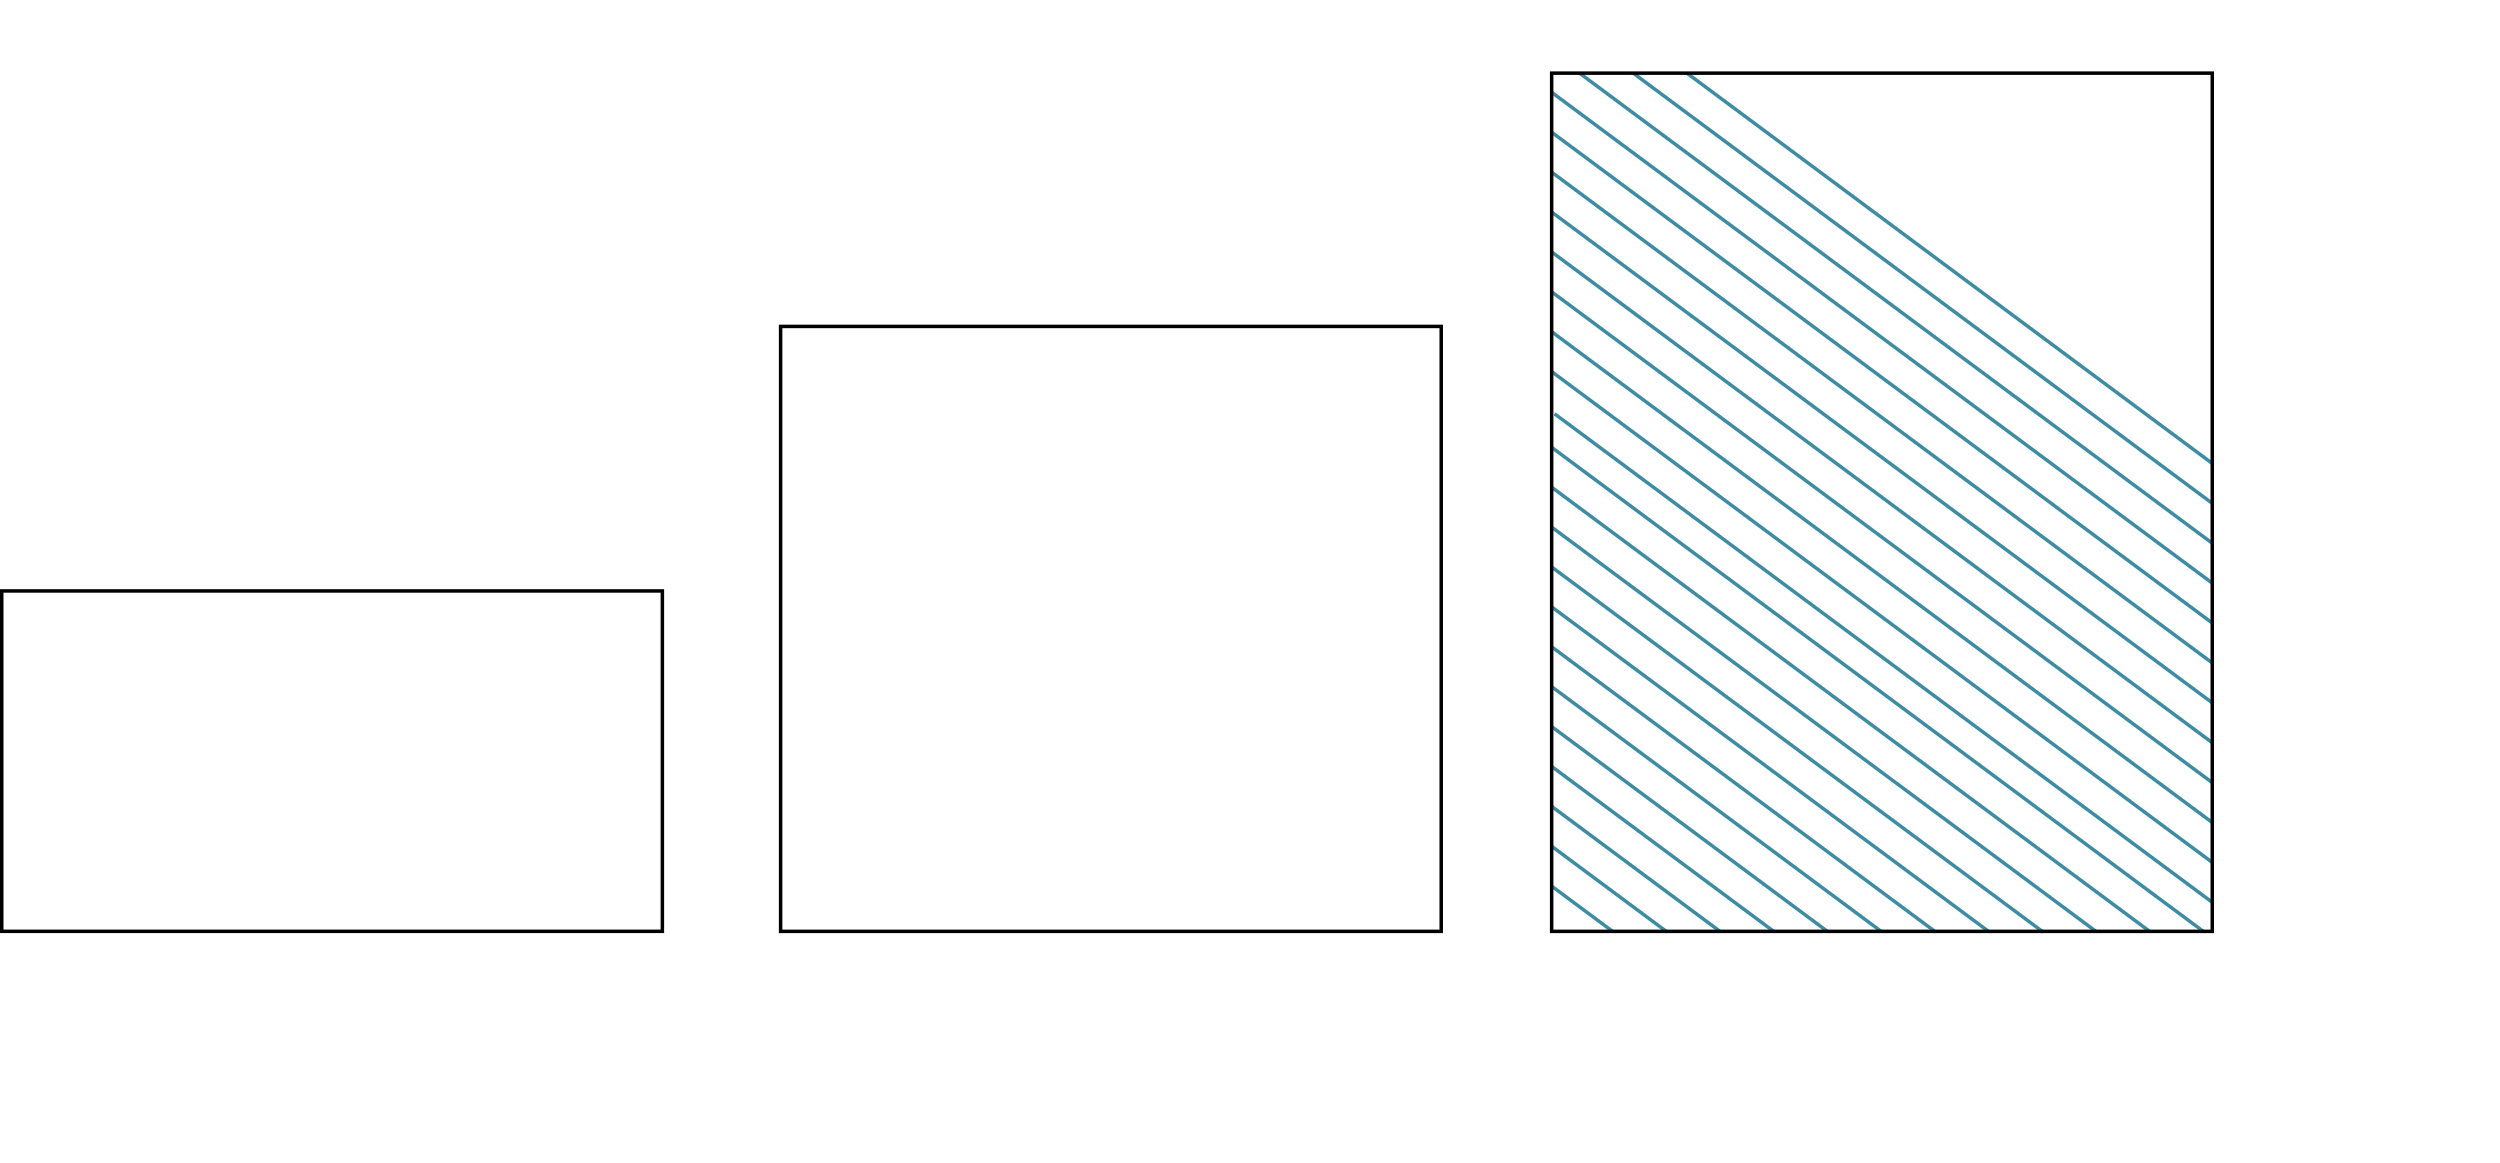
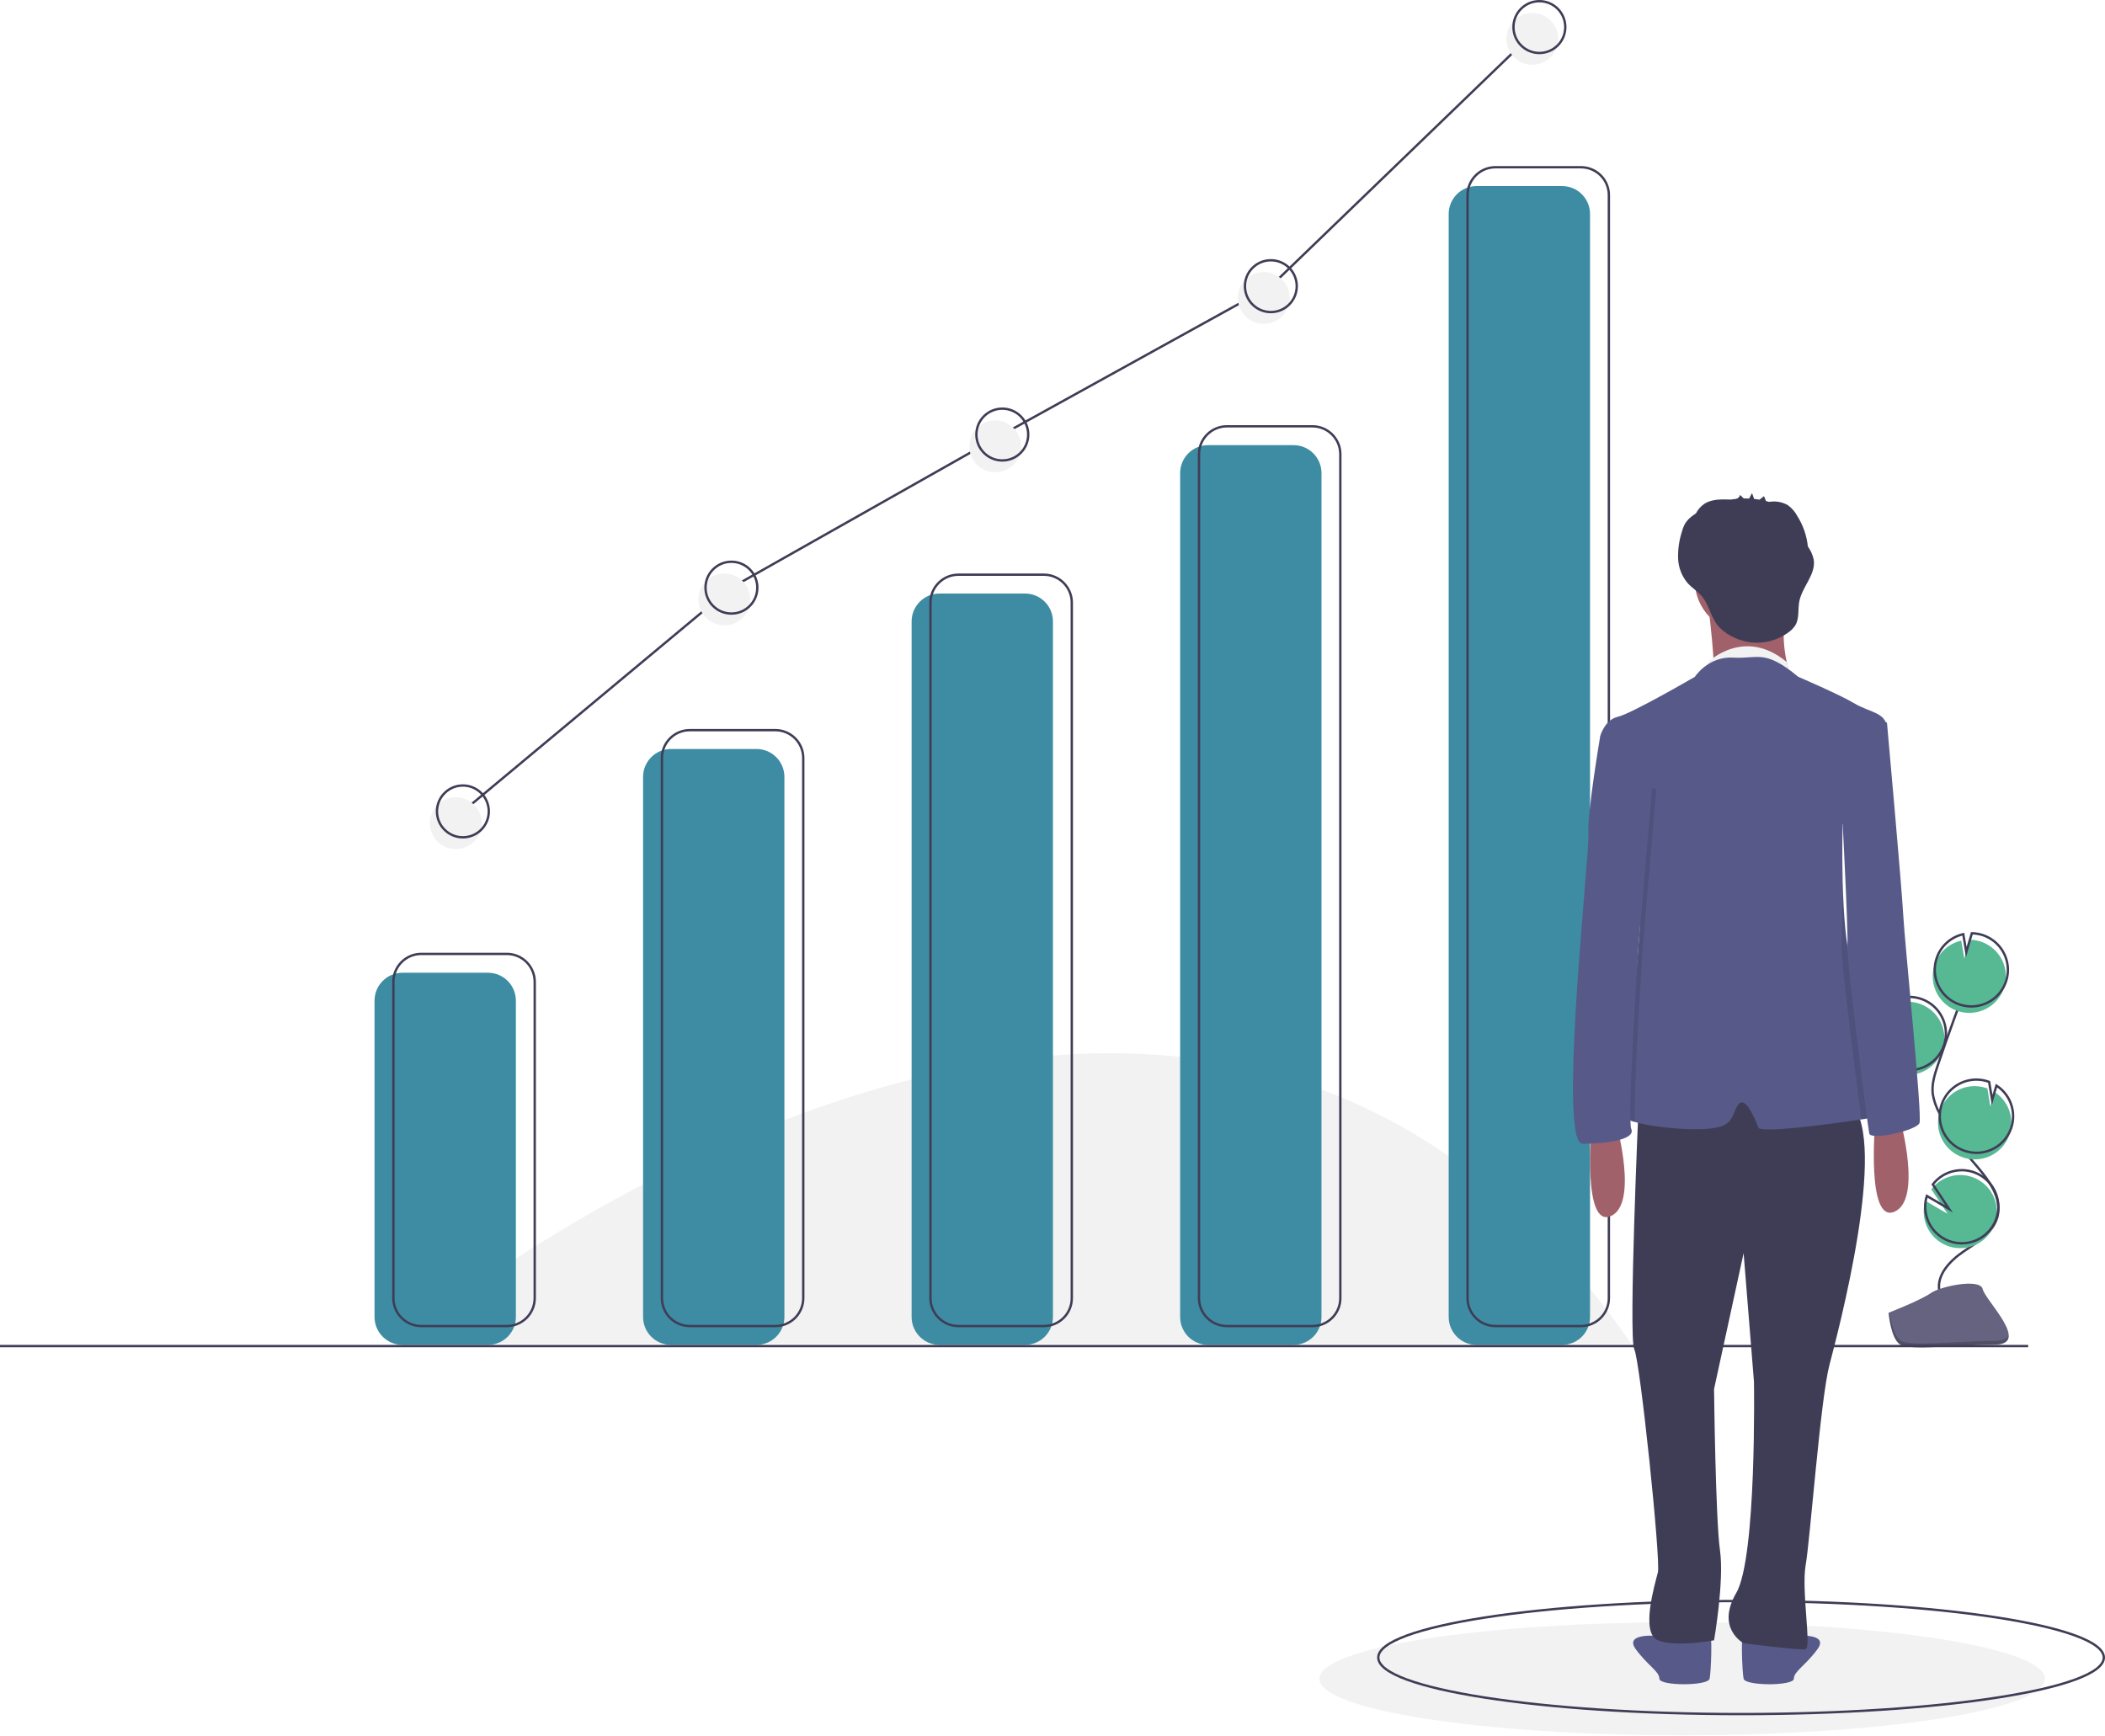
- <svg xmlns="http://www.w3.org/2000/svg" viewBox="0 0 714.03 331.89">
-   <defs>
-     <style>.cls-1,.cls-2,.cls-4{fill:none;}.cls-2{stroke:#000;}.cls-2,.cls-4{stroke-miterlimit:10;}.cls-3{clip-path:url(#clip-path);}.cls-4{stroke:#3d8ca3;}</style>
-     <clipPath id="clip-path">
-       <rect class="cls-1" x="443.17" y="20.89" width="188.68" height="245.12" />
-     </clipPath>
-   </defs>
-   <g id="Layer_2" data-name="Layer 2">
-     <g id="Layer_1-2" data-name="Layer 1">
-       <rect class="cls-2" x="0.5" y="168.78" width="188.68" height="97.22" />
-       <rect class="cls-2" x="222.95" y="93.23" width="188.68" height="172.78" />
-       <g class="cls-3">
-         <line class="cls-4" x1="359.66" y1="191.06" x2="548.73" y2="331.49" />
-         <line class="cls-4" x1="366.99" y1="185.12" x2="556.06" y2="325.55" />
-         <line class="cls-4" x1="374.33" y1="179.17" x2="563.39" y2="319.6" />
-         <line class="cls-4" x1="381.66" y1="173.22" x2="570.73" y2="313.65" />
-         <line class="cls-4" x1="388.99" y1="167.28" x2="578.06" y2="307.71" />
-         <line class="cls-4" x1="396.33" y1="161.33" x2="585.4" y2="301.76" />
-         <line class="cls-4" x1="403.66" y1="155.39" x2="592.73" y2="295.82" />
-         <line class="cls-4" x1="411" y1="149.44" x2="600.06" y2="289.87" />
-         <line class="cls-4" x1="418.33" y1="143.49" x2="607.4" y2="283.92" />
-         <line class="cls-4" x1="425.66" y1="137.55" x2="614.73" y2="277.98" />
-         <line class="cls-4" x1="433" y1="131.6" x2="622.06" y2="272.03" />
-         <line class="cls-4" x1="440.33" y1="125.66" x2="629.4" y2="266.09" />
-         <line class="cls-4" x1="443.99" y1="118.18" x2="633.06" y2="258.61" />
-         <line class="cls-4" x1="377.86" y1="57.61" x2="637.36" y2="250.41" />
-         <line class="cls-4" x1="385.49" y1="51.89" x2="645" y2="244.69" />
-         <line class="cls-4" x1="393.13" y1="46.17" x2="652.63" y2="238.97" />
-         <line class="cls-4" x1="400.77" y1="40.45" x2="660.27" y2="233.25" />
-         <line class="cls-4" x1="408.4" y1="34.73" x2="667.91" y2="227.53" />
-         <line class="cls-4" x1="416.04" y1="29.01" x2="675.54" y2="221.81" />
-         <line class="cls-4" x1="423.68" y1="23.28" x2="683.18" y2="216.08" />
-         <line class="cls-4" x1="431.32" y1="17.56" x2="690.82" y2="210.36" />
-         <line class="cls-4" x1="438.95" y1="11.84" x2="698.46" y2="204.64" />
-         <line class="cls-4" x1="446.59" y1="6.12" x2="706.09" y2="198.92" />
-         <line class="cls-4" x1="454.23" y1="0.4" x2="713.73" y2="193.2" />
-       </g>
-       <rect class="cls-2" x="443.17" y="20.89" width="188.68" height="245.12" />
-     </g>
-   </g>
+ <svg xmlns="http://www.w3.org/2000/svg" id="e9a400c3-14c4-48e9-ac4d-1e6d0c39fdb5" data-name="Layer 1" width="893.617" height="736.75" viewBox="0 0 893.617 736.75">
+   <path d="M321.941,651.875s332.5-277.5,524,0" transform="translate(-153.4415 -81.375)" fill="#f2f2f2" />
+   <ellipse cx="714.117" cy="712.75" rx="154" ry="24" fill="#f2f2f2" />
+   <ellipse cx="739.117" cy="703.75" rx="154" ry="24" fill="none" stroke="#3f3d56" stroke-miterlimit="10" />
+   <path d="M958.047,536.825a15.529,15.529,0,1,0,2.068-29.782l.389,7.993-3.781-6.85a15.47,15.47,0,0,0-7.971,8.747,15.227,15.227,0,0,0-.893,4.201A15.526,15.526,0,0,0,958.047,536.825Z" transform="translate(-153.4415 -81.375)" fill="#57b894" />
+   <path d="M976.758,629.527c-1.335-6.797,4.449-12.824,10.163-16.741s12.389-7.766,14.339-14.413c2.802-9.553-5.544-18.302-12.039-25.847a93.49,93.49,0,0,1-12.329-18.323,25.222,25.222,0,0,1-2.949-8.331c-.512-4.235.848-8.448,2.219-12.488q6.849-20.184,14.645-40.03" transform="translate(-153.4415 -81.375)" fill="none" stroke="#3f3d56" stroke-miterlimit="10" />
+   <path d="M958.686,534.767a15.529,15.529,0,1,0,2.068-29.782l.389,7.993-3.781-6.85a15.47,15.47,0,0,0-7.971,8.747,15.227,15.227,0,0,0-.893,4.201A15.526,15.526,0,0,0,958.686,534.767Z" transform="translate(-153.4415 -81.375)" fill="none" stroke="#3f3d56" stroke-miterlimit="10" />
+   <path d="M974.86,490.594a15.511,15.511,0,0,1,11.177-9.847l1.279,7.598,2.37-7.98a15.527,15.527,0,1,1-14.826,10.229Z" transform="translate(-153.4415 -81.375)" fill="#57b894" />
+   <path d="M975.713,487.85a15.511,15.511,0,0,1,11.177-9.847l1.279,7.598,2.37-7.98a15.527,15.527,0,1,1-14.826,10.229Z" transform="translate(-153.4415 -81.375)" fill="none" stroke="#3f3d56" stroke-miterlimit="10" />
+   <path d="M986.494,572.68a15.527,15.527,0,0,0,13.743-27.624L998.416,551.189l-1.292-7.688a.271.271,0,0,0-.04-.015,15.528,15.528,0,1,0-10.59,29.194Z" transform="translate(-153.4415 -81.375)" fill="#57b894" />
+   <path d="M987.233,569.901a15.527,15.527,0,0,0,13.743-27.624l-1.821,6.133-1.292-7.688a.271.271,0,0,0-.04-.015,15.528,15.528,0,1,0-10.59,29.194Z" transform="translate(-153.4415 -81.375)" fill="none" stroke="#3f3d56" stroke-miterlimit="10" />
+   <path d="M970.328,598.468a15.52,15.52,0,1,0,2.992-12.16l6.919,10.413-9.453-5.527A15.383,15.383,0,0,0,970.328,598.468Z" transform="translate(-153.4415 -81.375)" fill="#57b894" />
+   <path d="M970.968,596.41a15.52,15.52,0,1,0,2.992-12.16l6.919,10.413-9.453-5.527A15.383,15.383,0,0,0,970.968,596.41Z" transform="translate(-153.4415 -81.375)" fill="none" stroke="#3f3d56" stroke-miterlimit="10" />
+   <path d="M955.198,638.734s13.703-5.37,17.833-8.311,21.079-6.452,22.103-1.736,20.593,23.457,5.122,23.581-35.947,2.538-40.069.028S955.198,638.734,955.198,638.734Z" transform="translate(-153.4415 -81.375)" fill="#656380" />
+   <path d="M1000.533,650.627c-15.471.125-35.947,2.538-40.069.028-3.139-1.912-4.39-8.773-4.808-11.938-.29.012-.457.018-.457.018s.868,11.052,4.99,13.562,24.598.097,40.069-.028c4.466-.036,6.008-1.625,5.924-3.978C1005.56,649.712,1003.856,650.6,1000.533,650.627Z" transform="translate(-153.4415 -81.375)" opacity="0.2" />
+   <rect x="159" y="413" width="60" height="158" rx="11.851" fill="#3d8ca3" />
+   <rect x="273" y="318" width="60" height="253" rx="11.851" fill="#3d8ca3" />
+   <rect x="387" y="252" width="60" height="319" rx="11.851" fill="#3d8ca3" />
+   <rect x="501" y="189" width="60" height="382" rx="11.851" fill="#3d8ca3" />
+   <rect x="615" y="79" width="60" height="492" rx="11.851" fill="#3d8ca3" />
+   <rect x="167" y="405" width="60" height="158" rx="11.851" fill="none" stroke="#3f3d56" stroke-miterlimit="10" />
+   <rect x="281" y="310" width="60" height="253" rx="11.851" fill="none" stroke="#3f3d56" stroke-miterlimit="10" />
+   <rect x="395" y="244" width="60" height="319" rx="11.851" fill="none" stroke="#3f3d56" stroke-miterlimit="10" />
+   <rect x="509" y="181" width="60" height="382" rx="11.851" fill="none" stroke="#3f3d56" stroke-miterlimit="10" />
+   <rect x="623" y="71" width="60" height="492" rx="11.851" fill="none" stroke="#3f3d56" stroke-miterlimit="10" />
+   <line x1="861" y1="571.5" y2="571.5" fill="none" stroke="#3f3d56" stroke-miterlimit="10" />
+   <path d="M960.145,556.951s9.411,33.879-2.51,38.898-8.156-37.643-8.156-37.643Z" transform="translate(-153.4415 -81.375)" fill="#a0616a" />
+   <path d="M874.82,774.028s-8.783-.627-11.92,1.255a7.571,7.571,0,0,1-6.274.627s-13.803-1.255-8.783,5.647S857.88,790.968,857.88,794.104s20.704,3.137,21.331,0,1.255-19.449,0-20.076S874.82,774.028,874.82,774.028Z" transform="translate(-153.4415 -81.375)" fill="#575a89" />
+   <path d="M898.033,774.028s8.783-.627,11.92,1.255a7.571,7.571,0,0,0,6.274.627s13.803-1.255,8.783,5.647-10.038,9.411-10.038,12.548-20.704,3.137-21.331,0-1.255-19.449,0-20.076S898.033,774.028,898.033,774.028Z" transform="translate(-153.4415 -81.375)" fill="#575a89" />
+   <path d="M849.097,550.05s-4.392,99.128-1.882,104.147,11.293,89.717,10.038,94.736-7.529,25.723,0,28.86,23.841,0,23.841,0,4.392-25.096,2.51-38.271-2.51-68.386-2.51-68.386l12.548-57.72,4.392,54.583s1.255,74.659-7.529,89.717,3.137,21.331,3.137,21.331,23.841,3.137,26.35,2.51-1.882-25.096,0-35.761,6.274-70.268,10.038-84.698,25.096-94.736,9.411-111.048S849.097,550.05,849.097,550.05Z" transform="translate(-153.4415 -81.375)" fill="#3f3d56" />
+   <circle cx="741.455" cy="246.579" r="21.959" fill="#a0616a" />
+   <path d="M878.584,337.992s3.764,30.115,1.882,30.742,33.252,0,33.252,0-6.901-18.194,0-32.624Z" transform="translate(-153.4415 -81.375)" fill="#a0616a" />
+   <path d="M878.584,362.46s15.291-15.057,33.369,0l1.17,4.488-9.443-.097H878.584Z" transform="translate(-153.4415 -81.375)" fill="#f2f2f2" />
+   <path d="M953.243,555.069c-1.449.289-5.0.878-9.63,1.581-15.415,2.328-42.731,5.854-43.698,3.438-1.255-3.137-5.647-14.43-8.783-9.411s-1.255,9.411-14.43,10.038c-8.965.427-21.996-.891-29.211-2.961-3.388-.972-5.496-2.108-5.295-3.313.627-3.764,7.529-75.287,7.529-82.188s2.51-40.153,2.51-40.153l-18.031-35.479-1.418-2.792s1.882-6.901,7.529-8.156S872.937,368.734,872.937,368.734s5.647-8.783,16.312-8.156,13.175-3.764,27.605,8.156c0,0,17.567,7.529,23.841,11.293s13.175,3.764,13.803,10.038c.125,1.261-.558,3.689-1.732,6.757-4.298,11.243-15.158,31.137-16.858,34.237-.151.27-.232.414-.232.414s-.326,11.28.019,24.487v.031c.339,12.667,1.292,27.103,3.745,35.084C944.46,507.387,959.517,553.814,953.243,555.069Z" transform="translate(-153.4415 -81.375)" fill="#575a89" />
+   <path d="M923.402,318.94a14.958,14.958,0,0,0-2.482-5.546,29.963,29.963,0,0,0-4.473-12.905,13.54,13.54,0,0,0-4.007-4.625,11.83,11.83,0,0,0-6.305-1.572c-.4-.007-1.12.115-1.769.144-.415-.128-.833-.243-1.253-.351-.245-.545-.73-2.133-.866-2.025l-1.83,1.454c-.774-.134-1.551-.239-2.332-.322q-.426-1.216-.852-2.431a16.661,16.661,0,0,0-1.209,2.272q-1.165-.057-2.332-.04l-1.555-1.494a2.193,2.193,0,0,1-1.715,1.68c-.716.073-1.428.169-2.138.284-.058-0-.116,0-.173-.001-3.829-.096-7.95-.267-11.152,1.835a10.989,10.989,0,0,0-3.55,4.029c-.392.266-.785.531-1.166.814a12.748,12.748,0,0,0-3.285,3.256,13.809,13.809,0,0,0-1.453,3.522,33.761,33.761,0,0,0-1.673,11.534A17.117,17.117,0,0,0,870.04,329.133c1.642,1.765,3.73,3.068,5.375,4.83,3.386,3.629,4.021,8.691,6.917,12.531,3.064,4.062,8.655,6.734,13.565,7.5a22.66,22.66,0,0,0,16.88-4.21,10.443,10.443,0,0,0,2.874-3.013c1.704-2.948.982-6.653,1.615-9.999C918.453,330.501,924.438,325.238,923.402,318.94Z" transform="translate(-153.4415 -81.375)" fill="#3f3d56" />
+   <path d="M839.686,558.833s9.411,33.879-2.51,38.898-8.156-37.643-8.156-37.643Z" transform="translate(-153.4415 -81.375)" fill="#a0616a" />
+   <path d="M850.972,481.953s-4.116,61.083-3.482,75.801c-3.388-.972-5.496-2.108-5.295-3.313.627-3.764,7.529-75.287,7.529-82.188s2.51-40.153,2.51-40.153l-18.031-35.479c.289-1.757.464-2.792.464-2.792l9.097,19.135,12.861,3.451Z" transform="translate(-153.4415 -81.375)" opacity="0.1" />
+   <path d="M837.176,390.065l-4.392,3.764s-5.647,33.252-5.019,41.408-13.175,131.752-2.51,131.752,22.586-1.882,20.704-6.274,3.133-78.762,3.133-78.762l5.65-65.537Z" transform="translate(-153.4415 -81.375)" fill="#575a89" />
+   <path d="M952.767,396.822c-4.298,11.243-15.158,31.137-16.858,34.237.05-8.024.082-13.702.082-13.702l13.175-26.978,2.823-2.196S952.29,391.502,952.767,396.822Z" transform="translate(-153.4415 -81.375)" opacity="0.1" />
+   <path d="M953.243,555.069c-1.449.289-5.0.878-9.63,1.581-2.403-17.768-8.827-68.862-8.42-73.674.201-2.372.37-14.091.502-26.984.339,12.667,1.292,27.103,3.745,35.084C944.46,507.387,959.517,553.814,953.243,555.069Z" transform="translate(-153.4415 -81.375)" opacity="0.1" />
+   <path d="M945.087,385.673l9.411,2.51s6.274,69.64,6.901,81.561,8.156,85.325,6.901,88.462-20.704,7.529-21.331,4.392-9.748-73.921-9.266-79.623-2.655-64.677-2.655-64.677Z" transform="translate(-153.4415 -81.375)" fill="#575a89" />
+   <polyline points="196.5 344.5 310.5 249.5 425.5 184.5 539.5 121.5 653.5 11.5" fill="none" stroke="#3f3d56" stroke-miterlimit="10" />
+   <circle cx="193.5" cy="349.5" r="11" fill="#f2f2f2" />
+   <circle cx="307.5" cy="254.5" r="11" fill="#f2f2f2" />
+   <circle cx="422.5" cy="189.5" r="11" fill="#f2f2f2" />
+   <circle cx="536.5" cy="126.5" r="11" fill="#f2f2f2" />
+   <circle cx="650.5" cy="16.5" r="11" fill="#f2f2f2" />
+   <circle cx="196.5" cy="344.5" r="11" fill="none" stroke="#3f3d56" stroke-miterlimit="10" />
+   <circle cx="310.5" cy="249.5" r="11" fill="none" stroke="#3f3d56" stroke-miterlimit="10" />
+   <circle cx="425.5" cy="184.5" r="11" fill="none" stroke="#3f3d56" stroke-miterlimit="10" />
+   <circle cx="539.5" cy="121.5" r="11" fill="none" stroke="#3f3d56" stroke-miterlimit="10" />
+   <circle cx="653.5" cy="11.5" r="11" fill="none" stroke="#3f3d56" stroke-miterlimit="10" />
</svg>
